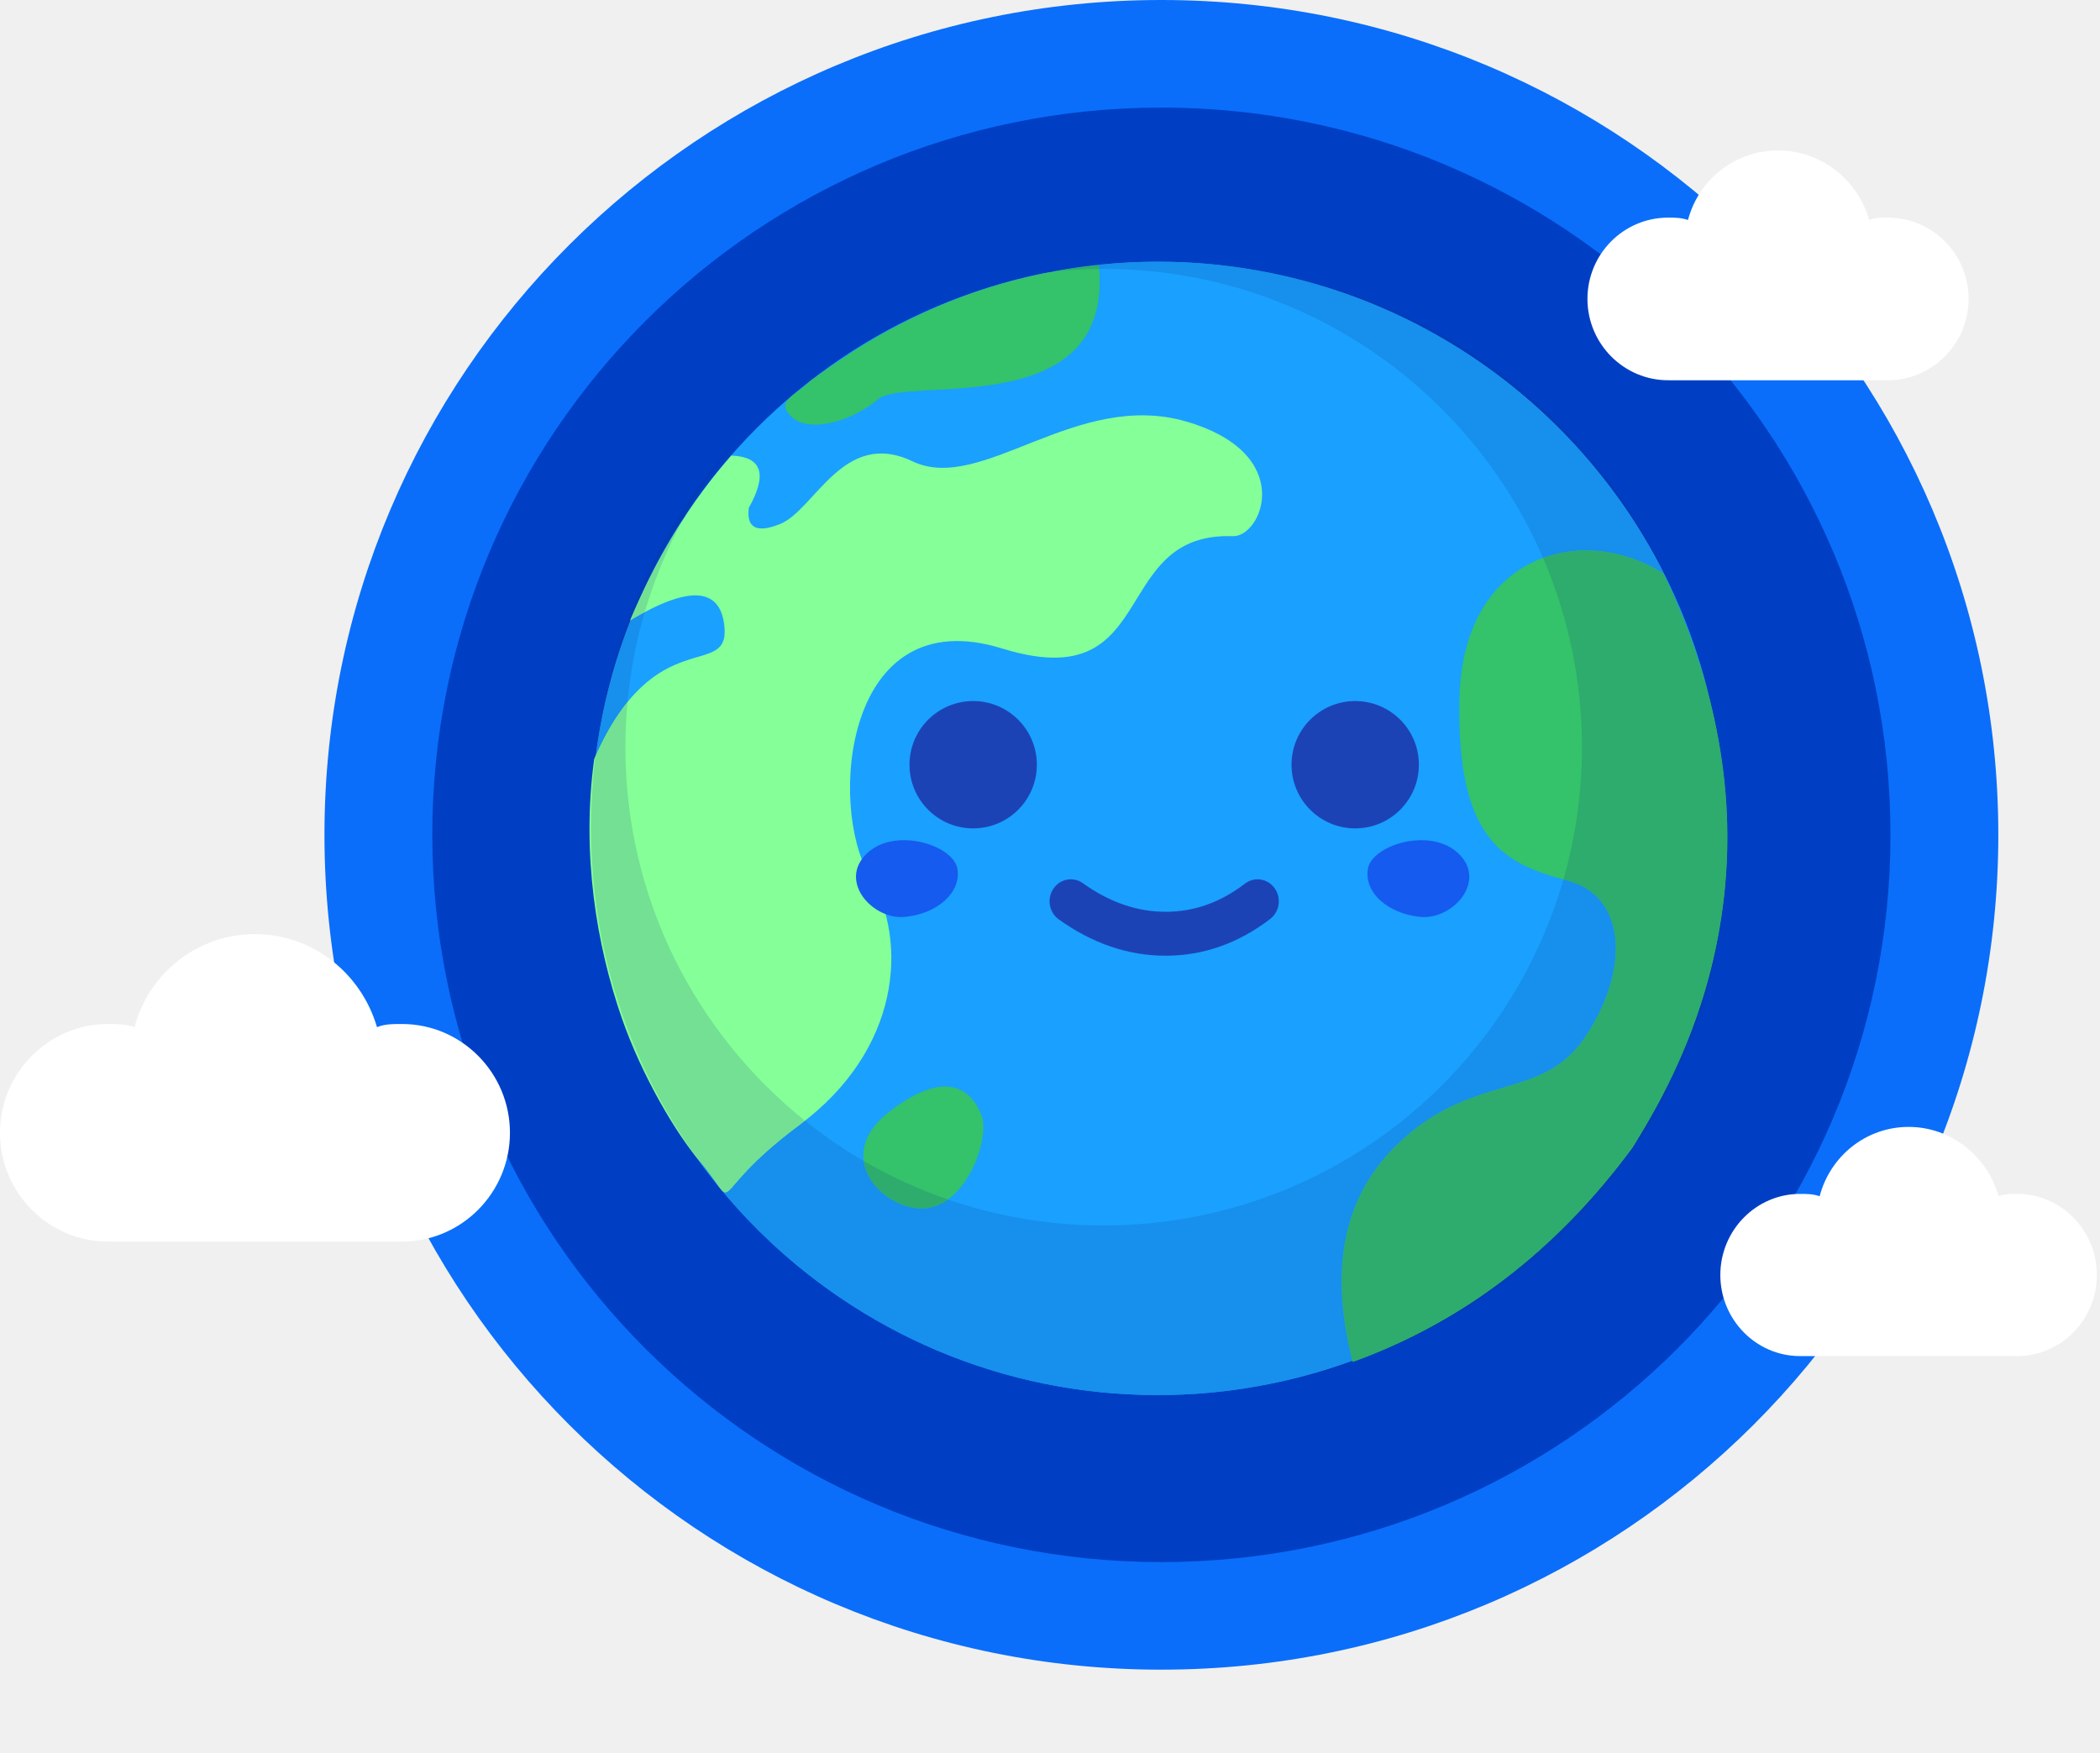
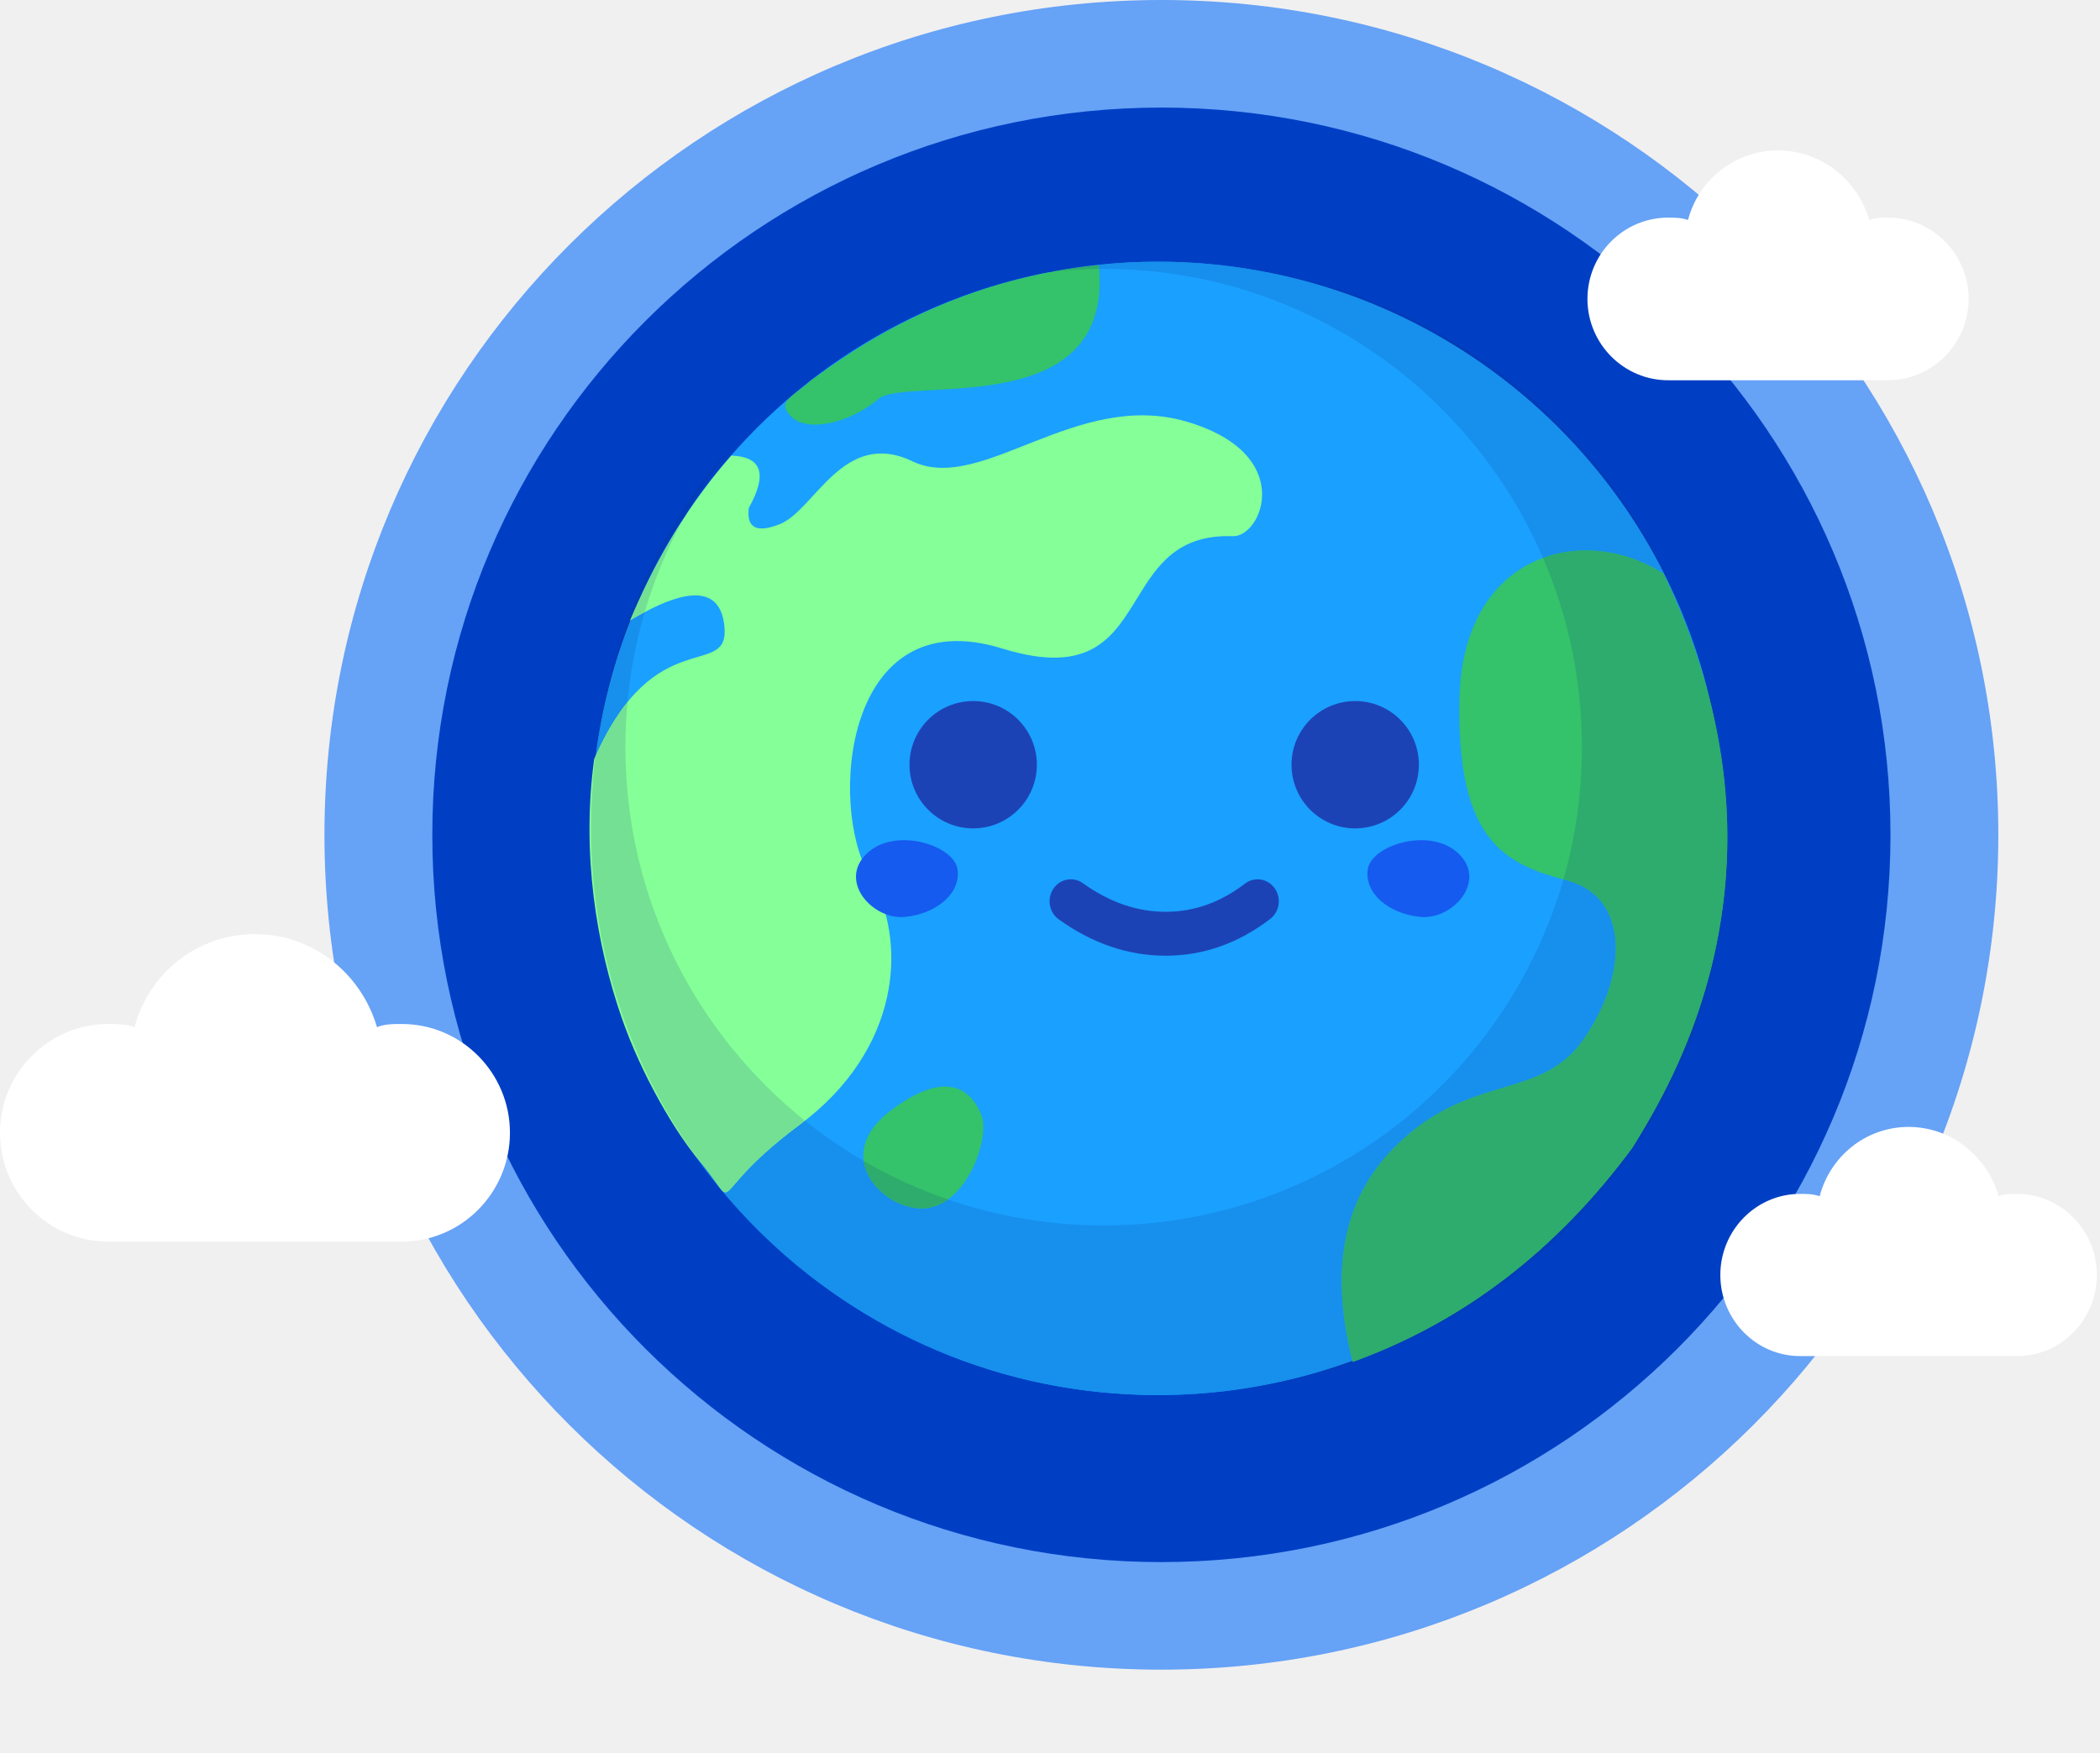
<svg xmlns="http://www.w3.org/2000/svg" width="254" height="212" viewBox="0 0 254 212" fill="none">
-   <path d="M140.473 201.958C196.38 201.958 241.701 156.749 241.701 100.979C241.701 45.208 196.38 0 140.473 0C84.565 0 39.244 45.21 39.244 100.98C39.244 156.75 84.565 201.96 140.473 201.96" fill="#0A6EFA" />
+   <path d="M140.473 201.958C196.38 201.958 241.701 156.749 241.701 100.979C241.701 45.208 196.38 0 140.473 0C84.565 0 39.244 45.21 39.244 100.98C39.244 156.75 84.565 201.96 140.473 201.96" fill="rgba(10,110,250,0.6)" />
  <path d="M140.473 188.946C189.176 188.946 228.658 149.563 228.658 100.979C228.658 52.395 189.176 13.012 140.473 13.012C91.77 13.012 52.288 52.396 52.288 100.98C52.288 149.564 91.77 188.948 140.473 188.948" fill="#003FC4" />
  <path d="M140.041 168.743C177.897 168.743 208.584 138.056 208.584 100.2C208.584 62.345 177.897 31.657 140.041 31.657C102.186 31.657 71.498 62.345 71.498 100.2C71.498 138.056 102.186 168.743 140.041 168.743Z" fill="#1AA0FF" />
  <path fill-rule="evenodd" clip-rule="evenodd" d="M106.243 48.258C102.931 51.092 97.757 52.374 95.744 50.43C93.73 48.484 96.097 47.953 98.163 45.945C100.475 44.506 112.929 34.015 132.9 32.065C134.849 51.202 109.555 45.423 106.244 48.258" fill="#34C26B" />
  <path fill-rule="evenodd" clip-rule="evenodd" d="M76.206 75.045C79.496 67.276 83.578 60.63 88.452 55.108C92.154 55.237 92.861 57.343 90.574 61.425C90.262 63.861 91.515 64.515 94.332 63.392C98.555 61.705 101.997 51.796 110.361 55.798C114.554 57.805 119.51 55.61 125.095 53.413C130.649 51.229 136.828 49.046 143.501 50.994C156.887 54.901 152.627 64.979 149.111 64.856C142.436 64.623 139.97 68.411 137.639 72.198C134.694 76.984 131.963 81.769 121.229 78.444C102.001 72.489 100.243 97.577 105.11 105.766C109.978 113.954 108.87 127.013 96.734 136.043C84.599 145.073 90.108 146.882 84.432 140.208C81.882 137.211 77.672 130.266 75.183 123.075C72.178 114.394 70.297 103.316 71.868 91.825C79.207 74.956 88.42 82.475 87.6 75.601C87.053 71.016 83.256 70.831 76.207 75.045" fill="#85FF97" />
  <path fill-rule="evenodd" clip-rule="evenodd" d="M201.208 69.397C191.474 63.128 176.931 66.956 176.525 84.467C176.12 101.979 182.216 104.55 189.608 106.517C197 108.485 197 117.737 191.652 125.557C186.303 133.377 177.828 129.513 168.599 138.844C162.446 145.065 160.786 153.697 163.62 164.739C176.974 159.91 188.248 151.278 197.44 138.844L198.09 137.787C203.651 128.658 217.597 103.378 201.209 69.397" fill="#34C26B" />
  <path fill-rule="evenodd" clip-rule="evenodd" d="M118.716 134.907C117.661 132.185 114.79 128.886 107.565 134.469C100.341 140.052 107.17 146.714 112.082 146.138C116.995 145.562 119.768 137.629 118.716 134.907Z" fill="#34C26B" />
  <path d="M89.817 52.438C80.025 62.833 73.735 76.419 71.992 91.542C72.014 91.492 72.036 91.442 72.06 91.391C72.793 85.678 74.228 80.186 76.278 75.003C76.255 75.016 76.231 75.031 76.207 75.046C76.533 74.275 76.868 73.513 77.21 72.764C78.779 69.174 80.648 65.746 82.783 62.509C84.771 58.899 87.133 55.525 89.817 52.438ZM140.041 31.657C134.703 31.657 129.587 32.184 124.726 33.184C125.527 33.063 126.333 32.958 127.145 32.868C131.322 32.073 135.634 31.657 140.041 31.657C172.55 31.657 199.773 54.291 206.815 84.657C213.444 110.885 202.781 130.085 198.089 137.789L197.439 138.845C188.247 151.279 176.974 159.91 163.619 164.74C163.607 164.691 163.594 164.643 163.582 164.594C156.24 167.28 148.312 168.745 140.041 168.745C177.897 168.745 208.969 139.644 208.969 101.789C208.969 63.933 180.783 31.659 140.041 31.659" fill="#013CB9" />
  <path d="M189.101 106.381C182.159 130.548 159.89 148.228 133.491 148.228C126.893 148.228 120.557 147.125 114.65 145.09C113.88 145.649 113.02 146.028 112.081 146.137C111.88 146.16 111.678 146.172 111.472 146.172C108.419 146.172 104.902 143.643 104.467 140.431C101.974 138.982 99.602 137.355 97.363 135.563C97.156 135.723 96.946 135.884 96.733 136.043C89.52 141.411 88.54 144.226 87.74 144.226C87.195 144.226 86.732 142.914 84.429 140.208C84.308 140.065 84.183 139.913 84.053 139.752C96.467 157.292 116.916 168.742 140.039 168.742C148.311 168.742 156.239 167.277 163.58 164.592C160.797 153.62 162.469 145.037 168.595 138.843C177.825 129.512 186.299 133.376 191.648 125.556C196.997 117.736 196.997 108.482 189.605 106.516C189.435 106.471 189.266 106.426 189.098 106.38M77.975 74.042C77.431 74.331 76.864 74.651 76.275 75.003C74.224 80.186 72.789 85.678 72.056 91.391C73.302 88.608 74.6 86.514 75.891 84.92C76.242 81.179 76.947 77.541 77.975 74.042ZM82.779 62.508C80.644 65.745 78.776 69.174 77.206 72.763C78.812 69.248 80.588 65.978 82.538 62.95C82.618 62.802 82.699 62.654 82.779 62.507M140.039 31.655C135.63 31.655 131.318 32.072 127.142 32.866C127.226 32.857 127.308 32.847 127.391 32.839C129.157 32.513 130.993 32.249 132.898 32.063C132.914 32.219 132.927 32.372 132.94 32.524C133.122 32.523 133.306 32.521 133.49 32.521C157.306 32.521 177.763 46.915 186.634 67.477C188.288 66.87 190.045 66.575 191.822 66.575C195.044 66.575 198.334 67.546 201.205 69.395C203.764 74.702 205.584 79.8 206.811 84.654C199.769 54.286 172.547 31.654 140.038 31.654" fill="#178FEC" />
  <path d="M132.9 32.066C130.996 32.253 129.16 32.516 127.393 32.842C129.22 32.651 131.071 32.544 132.943 32.527C132.931 32.375 132.918 32.222 132.902 32.066" fill="#2DAC6D" />
  <path d="M75.894 84.921C74.603 86.514 73.305 88.609 72.058 91.392C72.036 91.443 72.014 91.492 71.991 91.543C71.664 94.378 71.497 97.268 71.497 100.201C71.497 114.933 76.145 128.58 84.054 139.754C84.183 139.915 84.308 140.067 84.43 140.21C86.734 142.918 87.195 144.228 87.741 144.228C88.541 144.228 89.521 141.412 96.734 136.045C96.947 135.886 97.158 135.726 97.364 135.565C84.122 124.963 75.64 108.661 75.64 90.379C75.64 88.539 75.726 86.719 75.894 84.923M82.54 62.955C80.592 65.983 78.814 69.253 77.209 72.768C76.867 73.517 76.532 74.278 76.206 75.049C76.229 75.034 76.254 75.021 76.277 75.006C76.867 74.654 77.433 74.334 77.977 74.045C79.117 70.163 80.654 66.451 82.54 62.955Z" fill="#73E093" />
  <path d="M191.824 66.577C190.047 66.577 188.291 66.873 186.636 67.479C189.666 74.501 191.344 82.243 191.344 90.376C191.344 95.929 190.562 101.299 189.101 106.381C189.269 106.427 189.438 106.473 189.607 106.518C196.999 108.485 196.999 117.737 191.65 125.557C186.301 133.377 177.827 129.513 168.598 138.844C162.472 145.039 160.8 153.621 163.582 164.593C163.594 164.642 163.607 164.69 163.619 164.739C176.973 159.91 188.247 151.279 197.439 138.844L198.089 137.787C202.781 130.084 213.444 110.883 206.815 84.656C205.588 79.801 203.767 74.705 201.208 69.397C198.336 67.548 195.047 66.577 191.826 66.577" fill="#2DAC6D" />
  <path d="M104.468 140.432C104.904 143.644 108.421 146.174 111.473 146.174C111.679 146.174 111.882 146.162 112.082 146.138C113.02 146.028 113.88 145.65 114.651 145.091C111.088 143.864 107.678 142.298 104.468 140.432Z" fill="#2DAC6D" />
  <path d="M128.054 111.202C132.126 114.12 136.456 115.602 140.991 115.602C145.526 115.602 149.787 114.104 153.636 111.152C154.775 110.278 155.013 108.615 154.17 107.436C153.325 106.256 151.719 106.009 150.579 106.883C147.6 109.167 144.428 110.288 140.991 110.288C137.554 110.288 134.213 109.151 130.979 106.832C129.813 105.997 128.213 106.297 127.407 107.504C126.599 108.71 126.89 110.366 128.055 111.201L128.054 111.202Z" fill="#1C43B5" />
  <path fill-rule="evenodd" clip-rule="evenodd" d="M109.487 110.905C105.584 111.307 101.382 106.646 104.787 103.294C108.191 99.942 115.317 102.216 115.8 105.086C116.283 107.955 113.392 110.503 109.487 110.905Z" fill="#155BEF" />
  <path fill-rule="evenodd" clip-rule="evenodd" d="M171.761 110.905C175.665 111.307 179.866 106.646 176.462 103.294C173.058 99.942 165.932 102.216 165.449 105.086C164.966 107.955 167.856 110.503 171.761 110.905Z" fill="#155BEF" />
  <path d="M117.707 100.2C121.96 100.2 125.409 96.752 125.409 92.499C125.409 88.246 121.961 84.798 117.707 84.798C113.452 84.798 110.006 88.246 110.006 92.499C110.006 96.752 113.454 100.2 117.707 100.2Z" fill="#1C43B5" />
  <path d="M163.915 100.2C168.169 100.2 171.616 96.752 171.616 92.499C171.616 88.246 168.169 84.798 163.915 84.798C159.662 84.798 156.213 88.246 156.213 92.499C156.213 96.752 159.661 100.2 163.915 100.2Z" fill="#1C43B5" />
  <path fill-rule="evenodd" clip-rule="evenodd" d="M217.717 144.412C218.555 144.412 219.254 144.412 220.092 144.696C221.35 139.864 225.68 136.309 230.849 136.309C236.018 136.309 240.348 139.864 241.746 144.696C242.444 144.412 243.143 144.412 243.981 144.412C249.29 144.412 253.62 148.818 253.62 154.22C253.62 159.622 249.29 164.029 243.981 164.029H217.717C212.409 164.029 208.078 159.623 208.078 154.22C208.078 148.817 212.409 144.412 217.717 144.412Z" fill="white" />
  <path fill-rule="evenodd" clip-rule="evenodd" d="M13.055 123.861C14.19 123.861 15.136 123.861 16.271 124.242C17.974 117.758 23.838 112.99 30.84 112.99C37.841 112.99 43.706 117.758 45.597 124.242C46.543 123.861 47.489 123.861 48.624 123.861C55.814 123.861 61.679 129.774 61.679 137.02C61.679 144.266 55.814 150.179 48.624 150.179C36.768 150.179 24.911 150.179 13.054 150.179C5.865 150.179 0 144.266 0 137.02C0 129.774 5.865 123.861 13.055 123.861Z" fill="white" />
  <path fill-rule="evenodd" clip-rule="evenodd" d="M201.763 26.323C202.612 26.323 203.319 26.323 204.168 26.607C205.441 21.76 209.825 18.197 215.059 18.197C220.292 18.197 224.675 21.76 226.09 26.607C226.797 26.323 227.504 26.323 228.352 26.323C233.727 26.323 238.111 30.743 238.111 36.159C238.111 41.575 233.679 46.044 228.264 45.995C219.459 45.995 210.658 45.995 201.853 45.995C196.439 46.044 192.006 41.606 192.006 36.159C192.006 30.712 196.39 26.323 201.765 26.323H201.763Z" fill="white" />
</svg>
